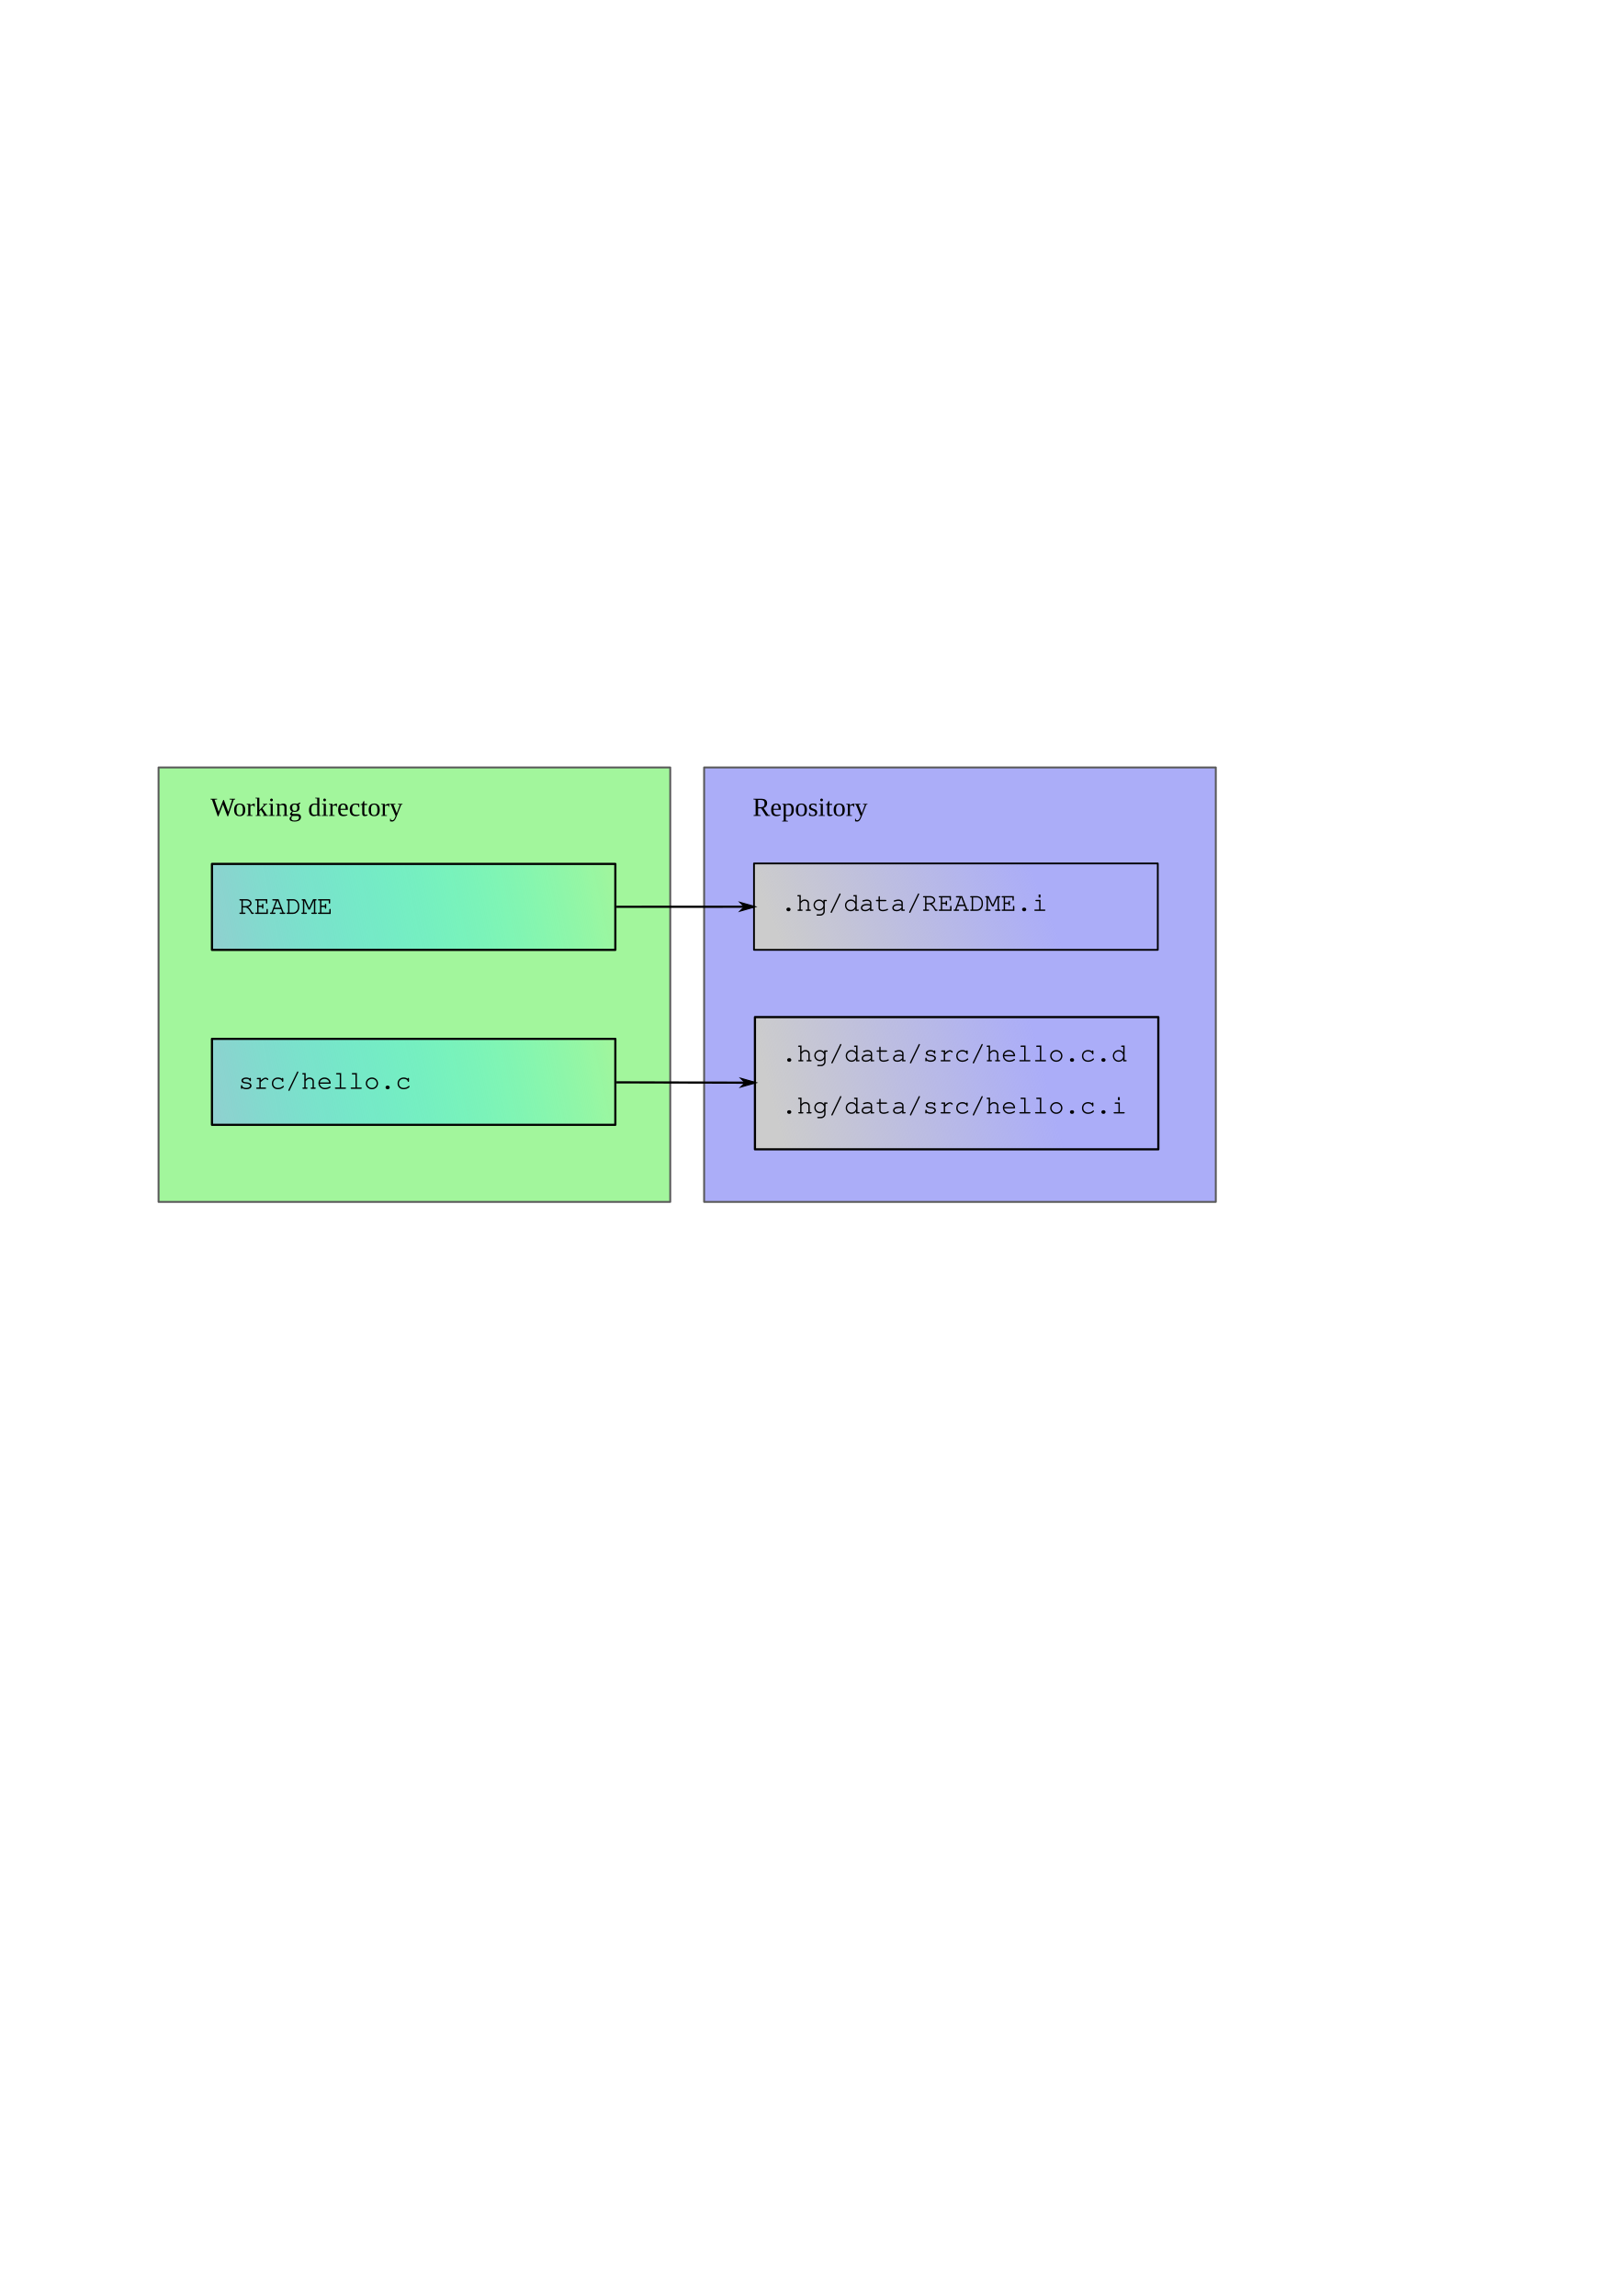
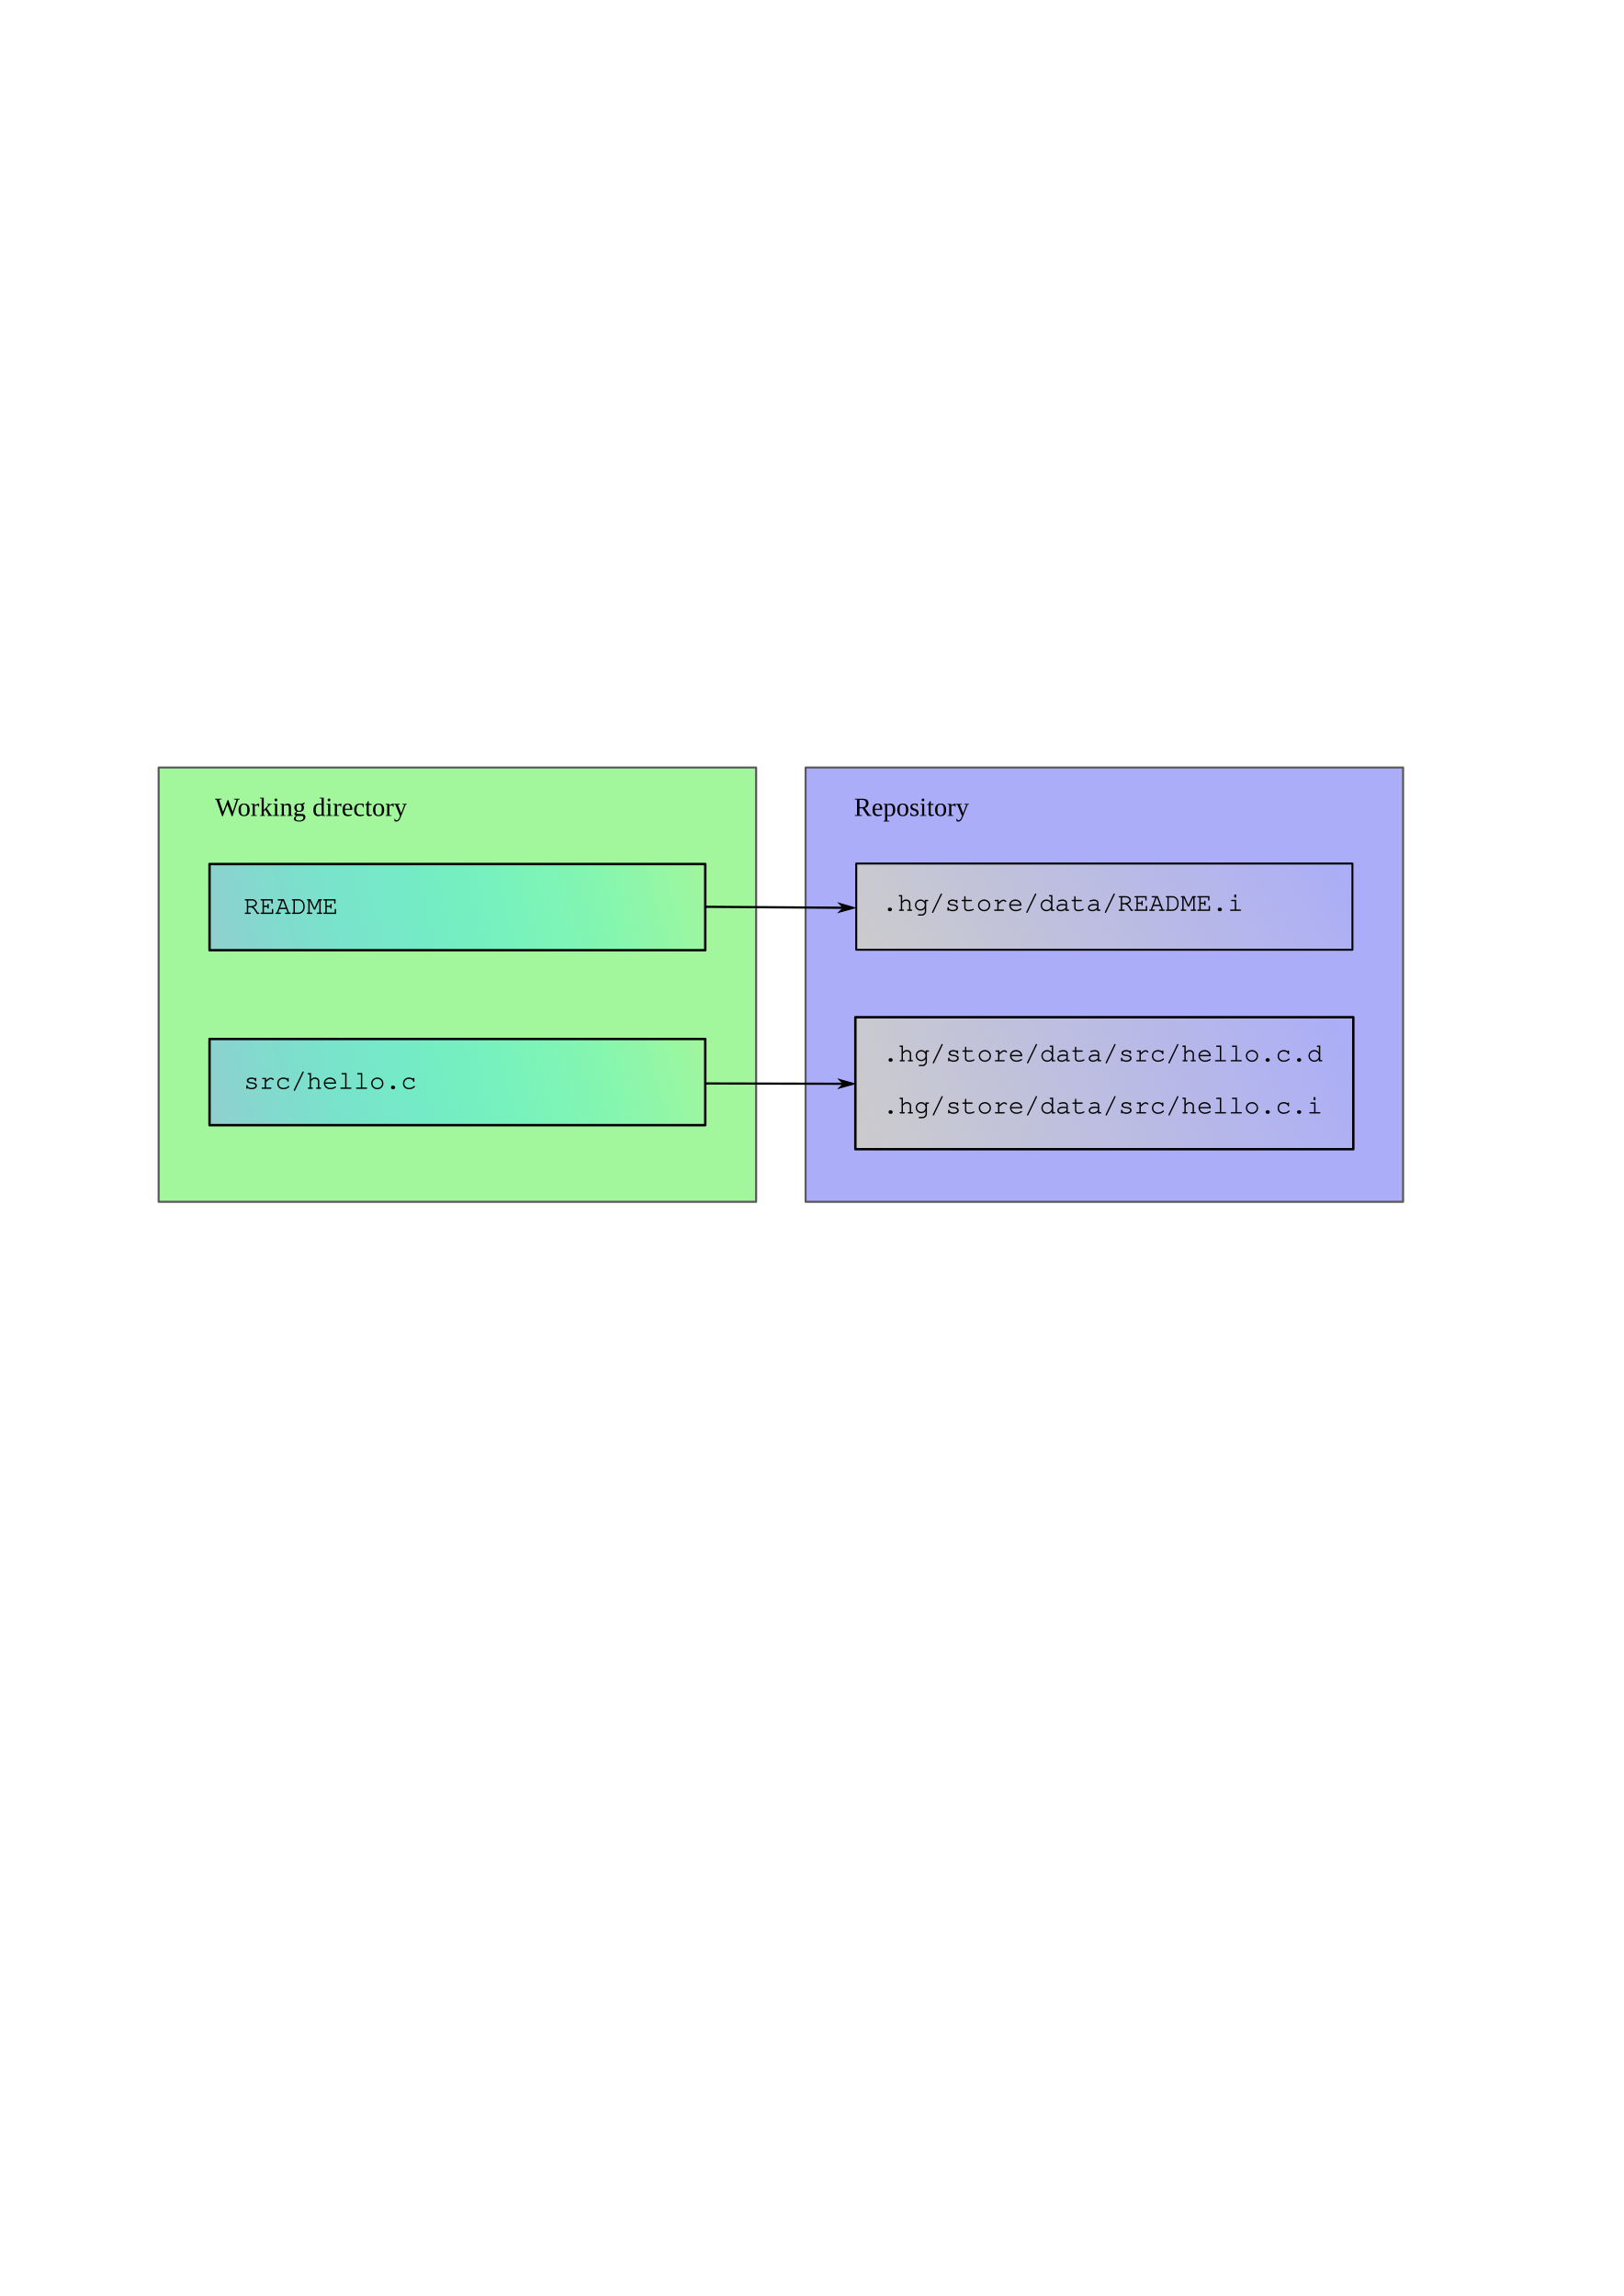
<svg xmlns="http://www.w3.org/2000/svg" xmlns:xlink="http://www.w3.org/1999/xlink" width="744.094" height="1052.362" id="svg2">
  <defs id="defs4">
    <marker orient="auto" refY="0.0" refX="0.0" id="Arrow1Mend" style="overflow:visible;">
      <path id="path3128" d="M 0.0,0.0 L 5.0,-5.0 L -12.5,0.0 L 5.0,5.0 L 0.0,0.0 z " style="fill-rule:evenodd;stroke:#000000;stroke-width:1.0pt;marker-start:none;" transform="scale(0.4) rotate(180) translate(10,0)" />
    </marker>
    <linearGradient id="linearGradient2887">
      <stop style="stop-color:#91cfcf;stop-opacity:1;" offset="0" id="stop2889" />
      <stop style="stop-color:aqua;stop-opacity:0;" offset="1" id="stop2891" />
    </linearGradient>
    <linearGradient id="linearGradient2795">
      <stop style="stop-color:#ccc;stop-opacity:1;" offset="0" id="stop2797" />
      <stop style="stop-color:#ccc;stop-opacity:0;" offset="1" id="stop2799" />
    </linearGradient>
    <linearGradient xlink:href="#linearGradient2795" id="linearGradient3170" gradientUnits="userSpaceOnUse" gradientTransform="translate(121.2183,94.95434)" x1="81.322" y1="404.344" x2="201.52" y2="373.04" />
    <linearGradient xlink:href="#linearGradient2887" id="linearGradient3172" gradientUnits="userSpaceOnUse" gradientTransform="translate(0,12)" x1="62.634" y1="503.339" x2="248.492" y2="462.943" />
    <linearGradient xlink:href="#linearGradient2795" id="linearGradient3174" gradientUnits="userSpaceOnUse" gradientTransform="matrix(1.001035,0,0,0.653159,236.7075,153.0415)" x1="81.322" y1="404.344" x2="201.52" y2="373.04" />
    <linearGradient xlink:href="#linearGradient2887" id="linearGradient3176" gradientUnits="userSpaceOnUse" gradientTransform="translate(0,12)" x1="62.634" y1="503.339" x2="248.492" y2="462.943" />
    <linearGradient xlink:href="#linearGradient2795" id="linearGradient3208" gradientUnits="userSpaceOnUse" gradientTransform="matrix(1.001035,0,0,0.653159,236.7075,153.0415)" x1="81.322" y1="404.344" x2="201.52" y2="373.04" />
    <linearGradient xlink:href="#linearGradient2887" id="linearGradient3210" gradientUnits="userSpaceOnUse" gradientTransform="translate(0,12)" x1="62.634" y1="503.339" x2="248.492" y2="462.943" />
    <linearGradient xlink:href="#linearGradient2795" id="linearGradient3212" gradientUnits="userSpaceOnUse" gradientTransform="translate(121.2183,94.95434)" x1="81.322" y1="404.344" x2="201.52" y2="373.04" />
    <linearGradient xlink:href="#linearGradient2887" id="linearGradient3214" gradientUnits="userSpaceOnUse" gradientTransform="translate(0,12)" x1="62.634" y1="503.339" x2="248.492" y2="462.943" />
-     <linearGradient xlink:href="#linearGradient2795" id="linearGradient3256" gradientUnits="userSpaceOnUse" gradientTransform="translate(121.2183,94.95434)" x1="81.322" y1="404.344" x2="201.52" y2="373.04" />
-     <linearGradient xlink:href="#linearGradient2887" id="linearGradient3258" gradientUnits="userSpaceOnUse" gradientTransform="translate(0,12)" x1="62.634" y1="503.339" x2="248.492" y2="462.943" />
-     <linearGradient xlink:href="#linearGradient2795" id="linearGradient3260" gradientUnits="userSpaceOnUse" gradientTransform="matrix(1.001035,0,0,0.653159,236.7075,153.0415)" x1="81.322" y1="404.344" x2="201.52" y2="373.04" />
-     <linearGradient xlink:href="#linearGradient2887" id="linearGradient3262" gradientUnits="userSpaceOnUse" gradientTransform="translate(0,12)" x1="62.634" y1="503.339" x2="248.492" y2="462.943" />
+     <linearGradient xlink:href="#linearGradient2795" id="linearGradient3256" gradientUnits="userSpaceOnUse" gradientTransform="matrix(1.234377,0,0,0.9981848,103.2559,95.68189)" x1="74.302" y1="431.674" x2="260.059" y2="369.953" />
+     <linearGradient xlink:href="#linearGradient2887" id="linearGradient3258" gradientUnits="userSpaceOnUse" gradientTransform="matrix(1.228929,0,0,0.9972824,-62.037,13.313)" x1="62.634" y1="503.339" x2="248.492" y2="462.943" />
+     <linearGradient xlink:href="#linearGradient2795" id="linearGradient3260" gradientUnits="userSpaceOnUse" gradientTransform="matrix(1.230074,0,0,0.6517275,219.9751,153.6153)" x1="74.388" y1="431.806" x2="259.973" y2="369.822" />
+     <linearGradient xlink:href="#linearGradient2887" id="linearGradient3262" gradientUnits="userSpaceOnUse" gradientTransform="matrix(1.228927,0,0,0.9972824,-62.03676,13.31298)" x1="62.634" y1="503.339" x2="248.492" y2="462.943" />
  </defs>
  <g id="layer1">
-     <rect style="opacity:1;fill:#abadf8;fill-opacity:1;stroke:#595959;stroke-width:0.868;stroke-linecap:round;stroke-linejoin:round;stroke-miterlimit:4;stroke-dasharray:none;stroke-dashoffset:0;stroke-opacity:1" id="rect3180" width="234.488" height="199.132" x="322.678" y="351.755" />
-     <rect style="opacity:1;fill:#a2f69c;fill-opacity:1;stroke:#595959;stroke-width:0.868;stroke-linecap:round;stroke-linejoin:round;stroke-miterlimit:4;stroke-dasharray:none;stroke-dashoffset:0;stroke-opacity:1" id="rect3178" width="234.488" height="199.132" x="72.665" y="351.755" />
-     <g id="g3144" transform="translate(34,0.71578)">
+     <rect style="opacity:1;fill:#abadf8;fill-opacity:1;stroke:#595959;stroke-width:0.938;stroke-linecap:round;stroke-linejoin:round;stroke-miterlimit:4;stroke-dasharray:none;stroke-dashoffset:0;stroke-opacity:1" id="rect3180" width="273.814" height="199.062" x="369.18" y="351.79" />
+     <rect style="opacity:1;fill:#a2f69c;fill-opacity:1;stroke:#595959;stroke-width:0.938;stroke-linecap:round;stroke-linejoin:round;stroke-miterlimit:4;stroke-dasharray:none;stroke-dashoffset:0;stroke-opacity:1" id="rect3178" width="273.813" height="199.062" x="72.7" y="351.79" />
+     <g id="g3144" transform="translate(80.46705,0.71578)">
      <g id="g2940">
-         <rect style="fill:url(#linearGradient3260);fill-opacity:1;stroke:black;stroke-width:0.809;stroke-linecap:round;stroke-linejoin:round;stroke-miterlimit:4;stroke-dasharray:none;stroke-dashoffset:0;stroke-opacity:1" id="rect2914" width="185.049" height="39.587" x="311.536" y="395.043" />
-         <text xml:space="preserve" style="font-size:12px;font-style:normal;font-weight:normal;fill:black;fill-opacity:1;stroke:none;stroke-width:1px;stroke-linecap:butt;stroke-linejoin:miter;stroke-opacity:1;font-family:Times New Roman" x="323.728" y="416.763" id="text2918">
-           <tspan id="tspan2920" x="323.728" y="416.763" style="font-family:Courier">.hg/data/README.i</tspan>
+         <rect style="fill:url(#linearGradient3260);fill-opacity:1;stroke:#000000;stroke-width:0.895;stroke-linecap:round;stroke-linejoin:round;stroke-miterlimit:4;stroke-dasharray:none;stroke-dashoffset:0;stroke-opacity:1" id="rect2914" width="227.389" height="39.501" x="311.925" y="395.086" />
+         <text xml:space="preserve" style="font-size:12px;font-style:normal;font-weight:normal;fill:#000000;fill-opacity:1;stroke:none;stroke-width:1px;stroke-linecap:butt;stroke-linejoin:miter;stroke-opacity:1;font-family:Times New Roman" x="323.728" y="416.763" id="text2918">
+           <tspan id="tspan2920" x="323.728" y="416.763" style="font-family:Courier">.hg/store/data/README.i</tspan>
        </text>
      </g>
      <g transform="translate(3.79093e-5,-80.1853)" id="g2945">
        <g id="g2955">
-           <rect y="475.443" x="63.134" height="39.396" width="184.858" id="rect2947" style="fill:url(#linearGradient3262);fill-opacity:1;stroke:black;stroke-width:1;stroke-linecap:round;stroke-linejoin:round;stroke-miterlimit:4;stroke-dasharray:none;stroke-dashoffset:0;stroke-opacity:1" />
-           <text id="text2949" y="498.351" x="75.231" style="font-size:12px;font-style:normal;font-weight:normal;fill:black;fill-opacity:1;stroke:none;stroke-width:1px;stroke-linecap:butt;stroke-linejoin:miter;stroke-opacity:1;font-family:Times New Roman" xml:space="preserve">
-             <tspan style="font-family:Courier" y="498.351" x="75.231" id="tspan2951">README</tspan>
+           <rect y="475.497" x="15.551" height="39.501" width="227.177" id="rect2947" style="fill:url(#linearGradient3262);fill-opacity:1;stroke:#000000;stroke-width:1.107;stroke-linecap:round;stroke-linejoin:round;stroke-miterlimit:4;stroke-dasharray:none;stroke-dashoffset:0;stroke-opacity:1" />
+           <text id="text2949" y="498.351" x="31.231" style="font-size:12px;font-style:normal;font-weight:normal;fill:#000000;fill-opacity:1;stroke:none;stroke-width:1px;stroke-linecap:butt;stroke-linejoin:miter;stroke-opacity:1;font-family:Times New Roman" xml:space="preserve">
+             <tspan style="font-family:Courier" y="498.351" x="31.231" id="tspan2951">README</tspan>
          </text>
        </g>
      </g>
-       <path id="path2960" d="M 248.492,414.911 L 311.132,414.881" style="fill:none;fill-opacity:0.75;fill-rule:evenodd;stroke:black;stroke-width:1px;stroke-linecap:butt;stroke-linejoin:miter;marker-end:url(#Arrow1Mend);stroke-opacity:1" />
+       <path id="path2960" d="M 242.947,414.911 C 242.947,414.911 293.611,415.268 310.163,415.386" style="fill:none;fill-opacity:0.75;fill-rule:evenodd;stroke:#000000;stroke-width:1.02px;stroke-linecap:butt;stroke-linejoin:miter;marker-end:url(#Arrow1Mend);stroke-opacity:1" />
    </g>
-     <g id="g3156" transform="translate(34,0.71578)">
+     <g id="g3156" transform="translate(80.46705,0.71578)">
      <g transform="translate(116,0)" id="g2831">
-         <rect style="fill:url(#linearGradient3256);fill-opacity:1;stroke:black;stroke-width:1;stroke-linecap:round;stroke-linejoin:round;stroke-miterlimit:4;stroke-dasharray:none;stroke-dashoffset:0;stroke-opacity:1" id="rect1906" width="184.858" height="60.609" x="195.97" y="465.464" />
+         <rect style="fill:url(#linearGradient3256);fill-opacity:1;stroke:#000000;stroke-width:1.11;stroke-linecap:round;stroke-linejoin:round;stroke-miterlimit:4;stroke-dasharray:none;stroke-dashoffset:0;stroke-opacity:1" id="rect1906" width="228.184" height="60.499" x="195.527" y="465.519" />
        <g id="g2803" transform="translate(-0.893671,1.833581)">
-           <text id="text1884" y="483.928" x="208.959" style="font-size:12px;font-style:normal;font-weight:normal;fill:black;fill-opacity:1;stroke:none;stroke-width:1px;stroke-linecap:butt;stroke-linejoin:miter;stroke-opacity:1;font-family:Times New Roman" xml:space="preserve">
-             <tspan style="font-family:Courier" y="483.928" x="208.959" id="tspan1886">.hg/data/src/hello.c.d</tspan>
+           <text id="text1884" y="483.928" x="208.959" style="font-size:12px;font-style:normal;font-weight:normal;fill:#000000;fill-opacity:1;stroke:none;stroke-width:1px;stroke-linecap:butt;stroke-linejoin:miter;stroke-opacity:1;font-family:Times New Roman" xml:space="preserve">
+             <tspan style="font-family:Courier" y="483.928" x="208.959" id="tspan1886">.hg/store/data/src/hello.c.d</tspan>
          </text>
-           <text id="text1888" y="507.793" x="208.959" style="font-size:12px;font-style:normal;font-weight:normal;fill:black;fill-opacity:1;stroke:none;stroke-width:1px;stroke-linecap:butt;stroke-linejoin:miter;stroke-opacity:1;font-family:Times New Roman" xml:space="preserve">
-             <tspan style="font-family:Courier" y="507.793" x="208.959" id="tspan1890">.hg/data/src/hello.c.i</tspan>
+           <text id="text1888" y="507.793" x="208.959" style="font-size:12px;font-style:normal;font-weight:normal;fill:#000000;fill-opacity:1;stroke:none;stroke-width:1px;stroke-linecap:butt;stroke-linejoin:miter;stroke-opacity:1;font-family:Times New Roman" xml:space="preserve">
+             <tspan style="font-family:Courier" y="507.793" x="208.959" id="tspan1890">.hg/store/data/src/hello.c.i</tspan>
          </text>
        </g>
      </g>
      <g id="g2907">
-         <rect style="fill:url(#linearGradient3258);fill-opacity:1;stroke:black;stroke-width:1;stroke-linecap:round;stroke-linejoin:round;stroke-miterlimit:4;stroke-dasharray:none;stroke-dashoffset:0;stroke-opacity:1" id="rect2843" width="184.858" height="39.396" x="63.134" y="475.443" />
-         <text xml:space="preserve" style="font-size:12px;font-style:normal;font-weight:normal;fill:black;fill-opacity:1;stroke:none;stroke-width:1px;stroke-linecap:butt;stroke-linejoin:miter;stroke-opacity:1;font-family:Times New Roman" x="75.231" y="498.351" id="text2847">
-           <tspan id="tspan2849" x="75.231" y="498.351" style="font-family:Courier">src/hello.c</tspan>
+         <rect style="fill:url(#linearGradient3258);fill-opacity:1;stroke:#000000;stroke-width:1.107;stroke-linecap:round;stroke-linejoin:round;stroke-miterlimit:4;stroke-dasharray:none;stroke-dashoffset:0;stroke-opacity:1" id="rect2843" width="227.177" height="39.501" x="15.551" y="475.497" />
+         <text xml:space="preserve" style="font-size:12px;font-style:normal;font-weight:normal;fill:#000000;fill-opacity:1;stroke:none;stroke-width:1px;stroke-linecap:butt;stroke-linejoin:miter;stroke-opacity:1;font-family:Times New Roman" x="31.231" y="498.351" id="text2847">
+           <tspan id="tspan2849" x="31.231" y="498.351" style="font-family:Courier">src/hello.c</tspan>
        </text>
      </g>
-       <path id="path2962" d="M 248.492,495.375 L 311.47,495.534" style="fill:none;fill-opacity:0.75;fill-rule:evenodd;stroke:black;stroke-width:1px;stroke-linecap:butt;stroke-linejoin:miter;marker-end:url(#Arrow1Mend);stroke-opacity:1" />
+       <path id="path2962" d="M 242.431,495.88 C 242.431,495.88 292.886,495.999 310.041,496.039" style="fill:none;fill-opacity:0.75;fill-rule:evenodd;stroke:#000000;stroke-width:1px;stroke-linecap:butt;stroke-linejoin:miter;marker-end:url(#Arrow1Mend);stroke-opacity:1" />
    </g>
-     <text xml:space="preserve" style="font-size:12px;font-style:normal;font-weight:normal;fill:black;fill-opacity:1;stroke:none;stroke-width:1px;stroke-linecap:butt;stroke-linejoin:miter;stroke-opacity:1;font-family:Times New Roman" x="96.477" y="373.964" id="text3216">
-       <tspan id="tspan3218" x="96.477" y="373.964">Working directory</tspan>
+     <text xml:space="preserve" style="font-size:12px;font-style:normal;font-weight:normal;fill:#000000;fill-opacity:1;stroke:none;stroke-width:1px;stroke-linecap:butt;stroke-linejoin:miter;stroke-opacity:1;font-family:Times New Roman" x="98.497" y="373.964" id="text3216">
+       <tspan id="tspan3218" x="98.497" y="373.964">Working directory</tspan>
    </text>
-     <text xml:space="preserve" style="font-size:12px;font-style:normal;font-weight:normal;fill:black;fill-opacity:1;stroke:none;stroke-width:1px;stroke-linecap:butt;stroke-linejoin:miter;stroke-opacity:1;font-family:Times New Roman" x="344.925" y="373.964" id="text3228">
-       <tspan id="tspan3230" x="344.925" y="373.964">Repository</tspan>
+     <text xml:space="preserve" style="font-size:12px;font-style:normal;font-weight:normal;fill:#000000;fill-opacity:1;stroke:none;stroke-width:1px;stroke-linecap:butt;stroke-linejoin:miter;stroke-opacity:1;font-family:Times New Roman" x="391.392" y="373.964" id="text3228">
+       <tspan id="tspan3230" x="391.392" y="373.964">Repository</tspan>
    </text>
  </g>
</svg>
